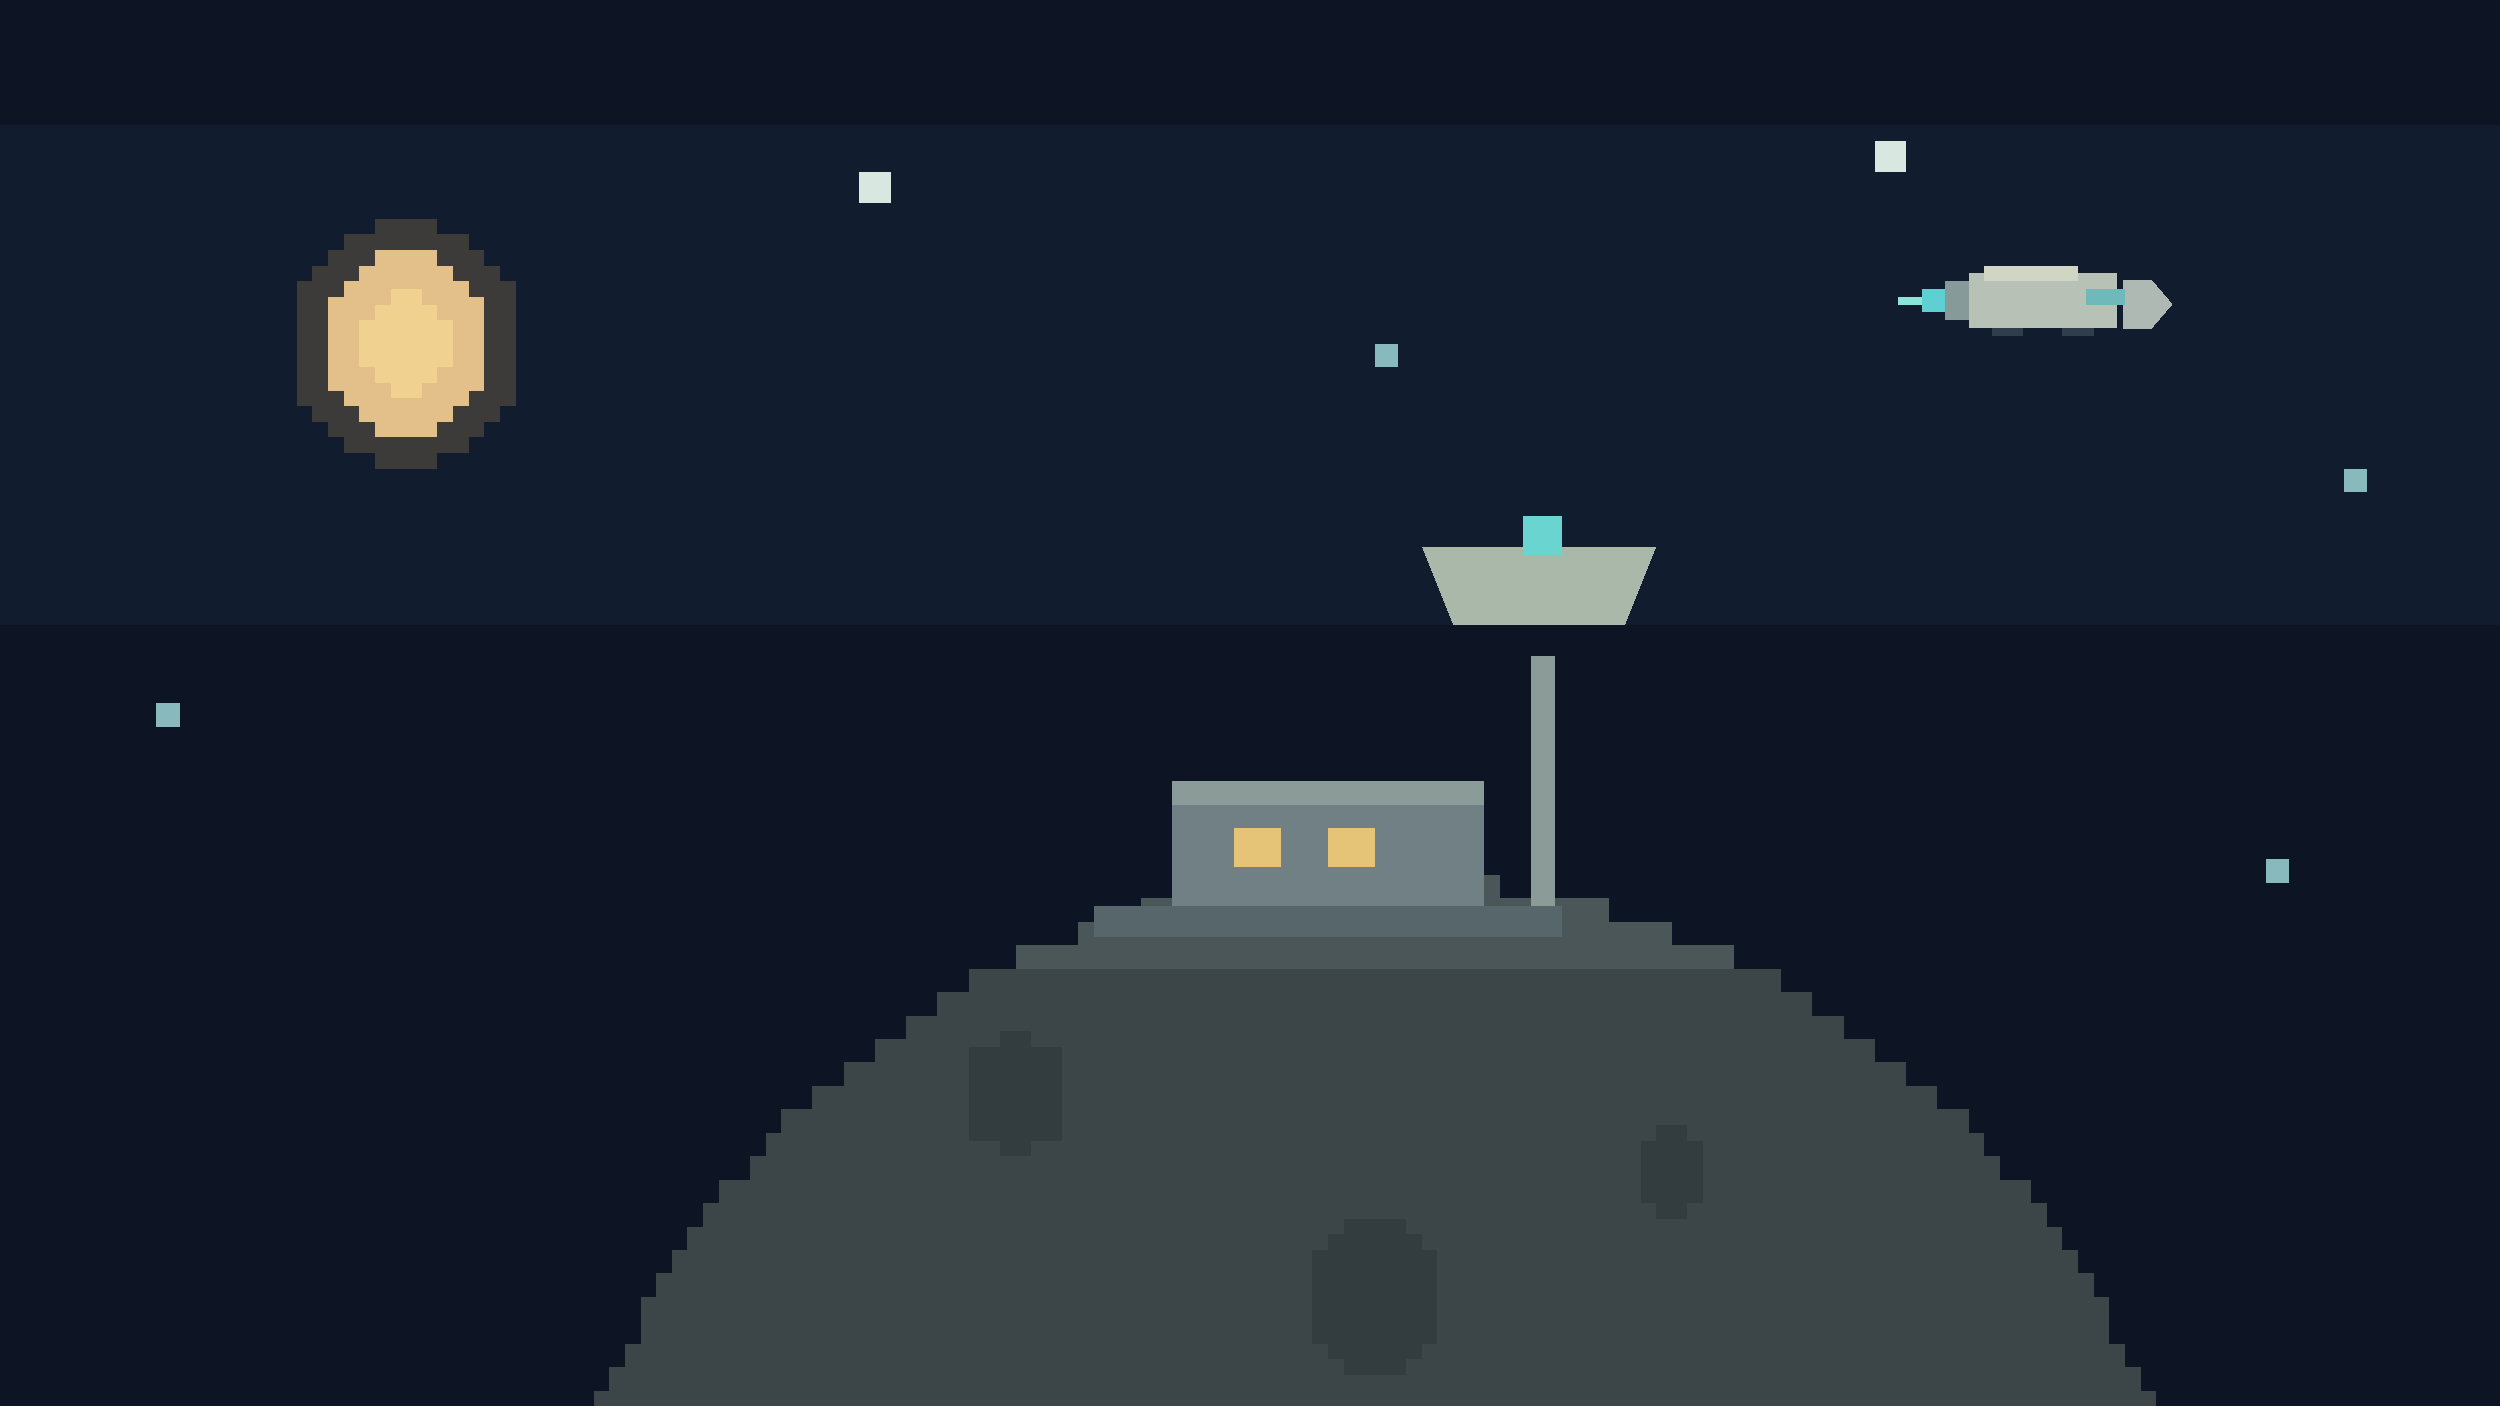
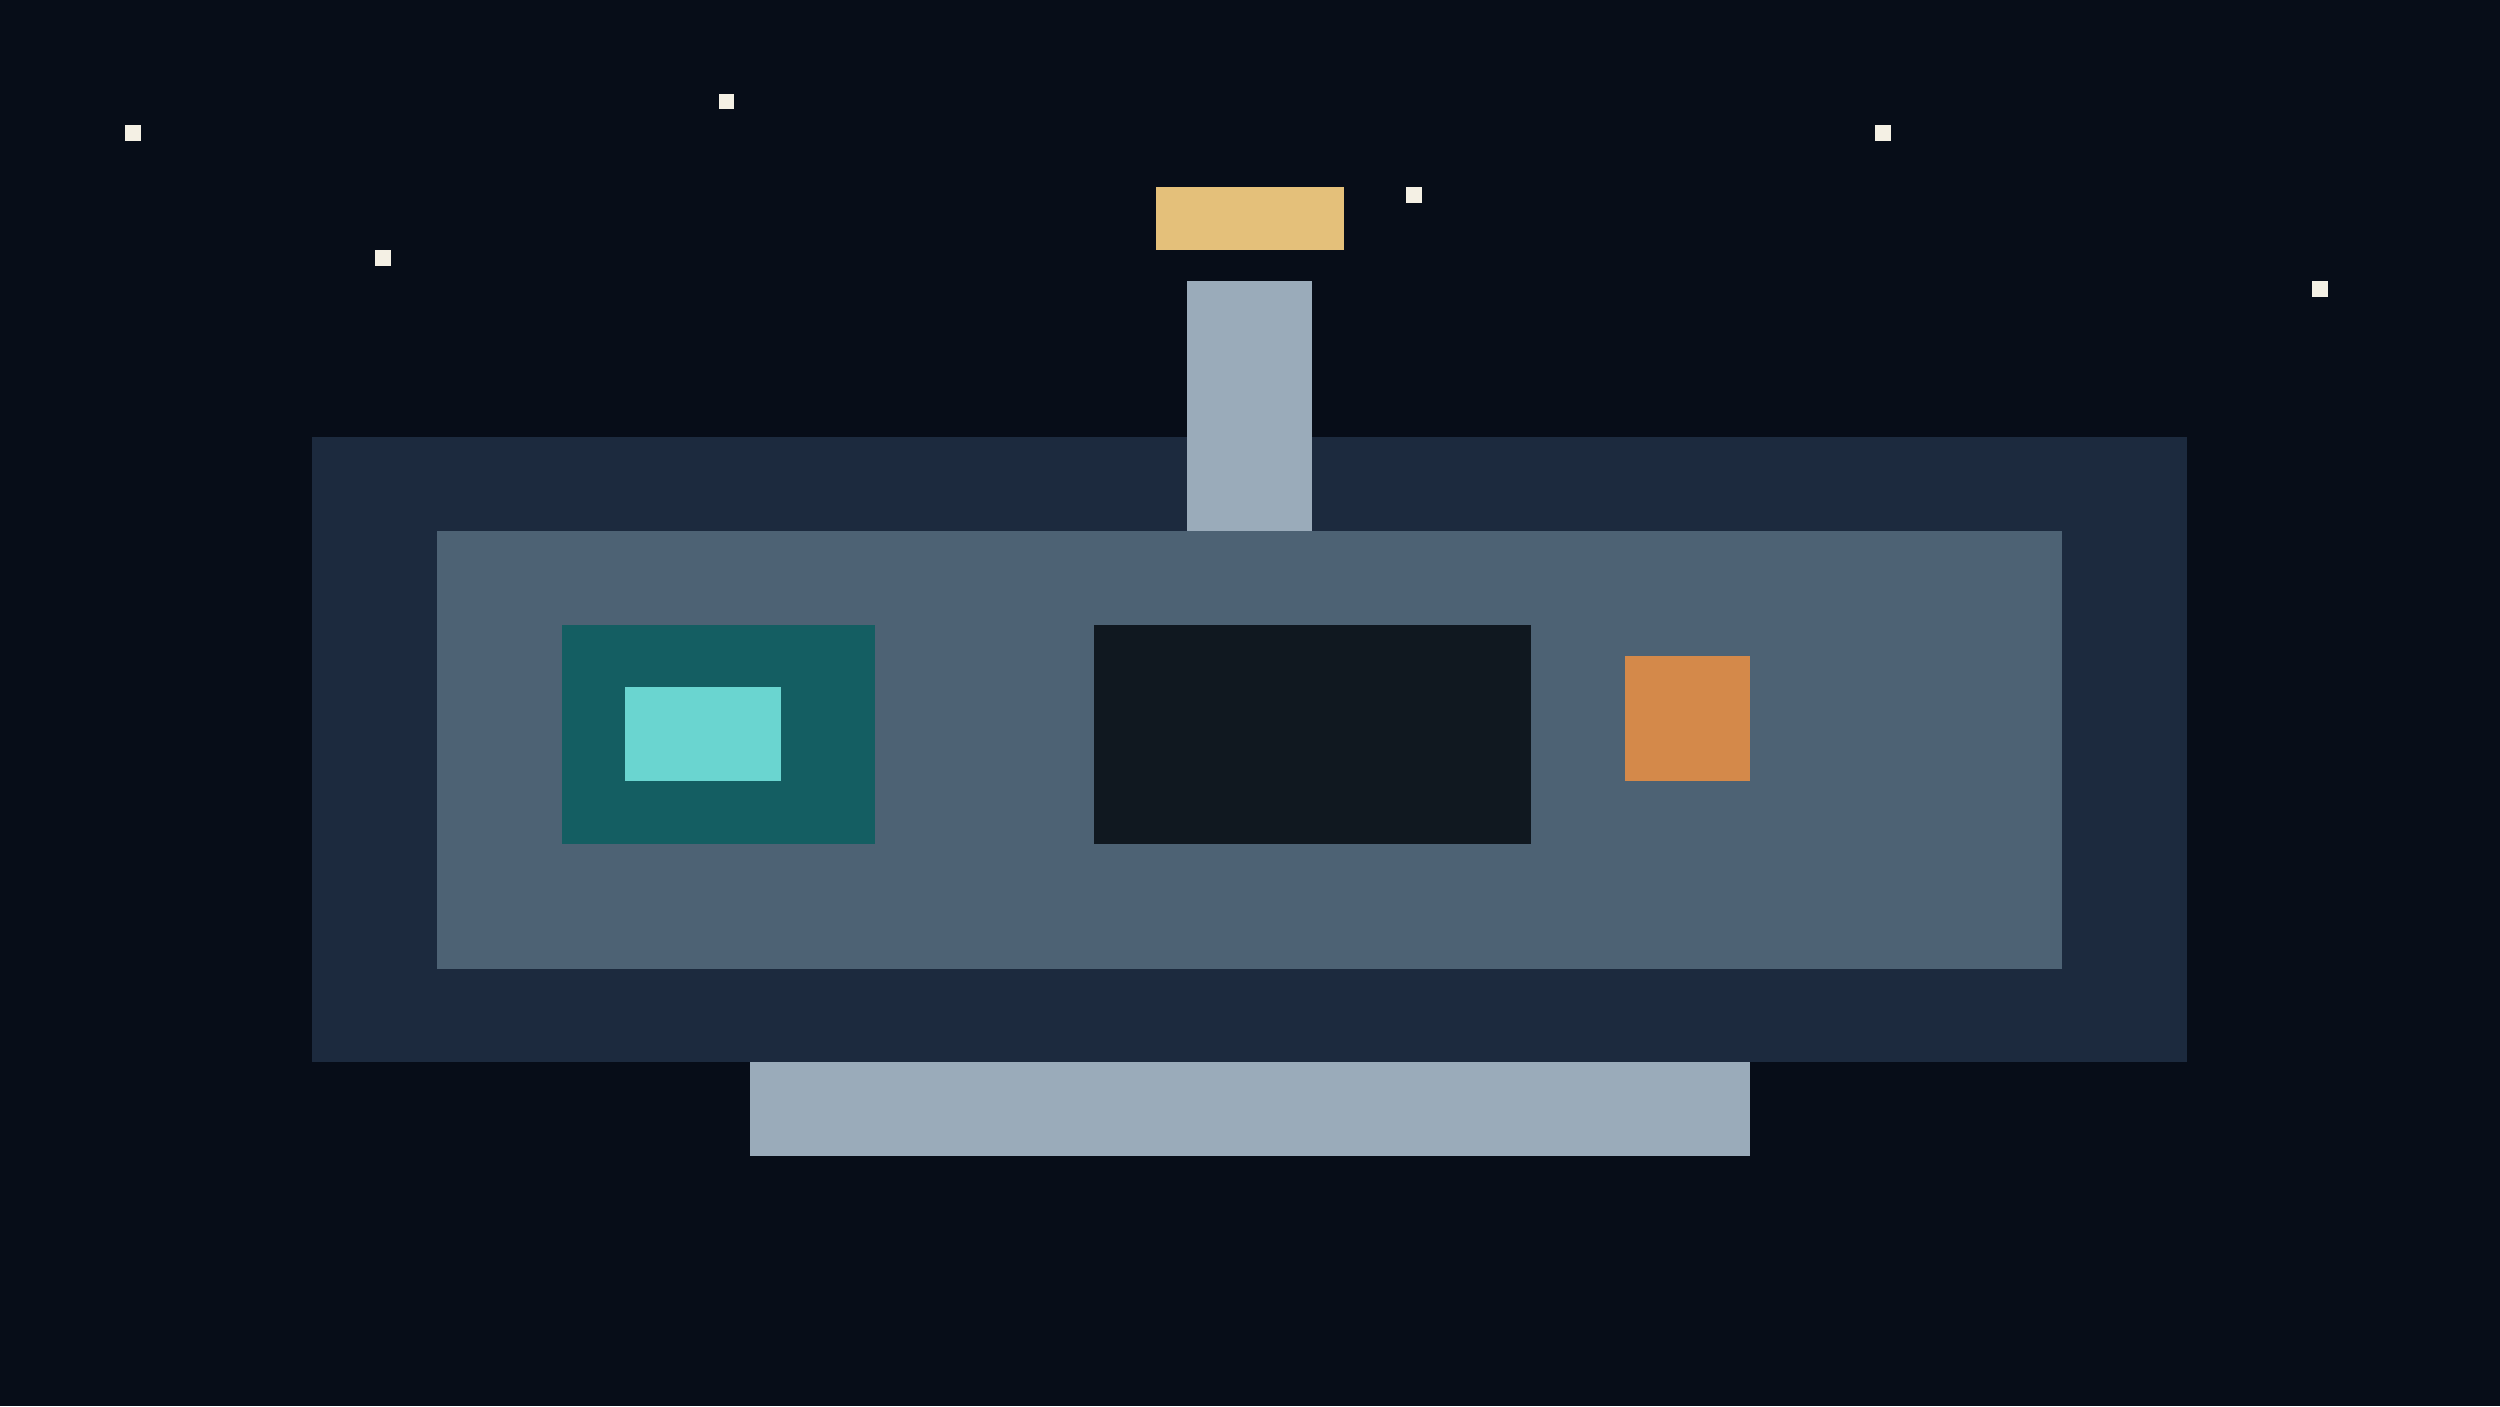
- <svg xmlns="http://www.w3.org/2000/svg" width="320" height="180" viewBox="0 0 320 180" shape-rendering="crispEdges">
-   <rect x="0" y="0" width="320" height="180" fill="#0d1524" />
-   <rect x="0" y="16" width="320" height="64" fill="#111c2e" />
-   <rect x="110" y="22" width="4" height="4" fill="#d8e8e0" />
-   <rect x="176" y="44" width="3" height="3" fill="#87b9bd" />
-   <rect x="240" y="18" width="4" height="4" fill="#d8e8e0" />
-   <rect x="300" y="60" width="3" height="3" fill="#87b9bd" />
-   <rect x="20" y="90" width="3" height="3" fill="#87b9bd" />
-   <rect x="290" y="110" width="3" height="3" fill="#87b9bd" />
-   <rect x="48" y="28" width="8" height="2" fill="#3d3a3a" />
-   <rect x="44" y="30" width="16" height="2" fill="#3d3a3a" />
-   <rect x="42" y="32" width="20" height="2" fill="#3d3a3a" />
-   <rect x="40" y="34" width="24" height="2" fill="#3d3a3a" />
-   <rect x="38" y="36" width="28" height="2" fill="#3d3a3a" />
-   <rect x="38" y="38" width="28" height="2" fill="#3d3a3a" />
-   <rect x="38" y="40" width="28" height="2" fill="#3d3a3a" />
-   <rect x="38" y="42" width="28" height="2" fill="#3d3a3a" />
-   <rect x="38" y="44" width="28" height="2" fill="#3d3a3a" />
-   <rect x="38" y="46" width="28" height="2" fill="#3d3a3a" />
-   <rect x="38" y="48" width="28" height="2" fill="#3d3a3a" />
-   <rect x="38" y="50" width="28" height="2" fill="#3d3a3a" />
-   <rect x="40" y="52" width="24" height="2" fill="#3d3a3a" />
-   <rect x="42" y="54" width="20" height="2" fill="#3d3a3a" />
-   <rect x="44" y="56" width="16" height="2" fill="#3d3a3a" />
-   <rect x="48" y="58" width="8" height="2" fill="#3d3a3a" />
-   <rect x="48" y="32" width="8" height="2" fill="#e3c08a" />
-   <rect x="46" y="34" width="12" height="2" fill="#e3c08a" />
-   <rect x="44" y="36" width="16" height="2" fill="#e3c08a" />
-   <rect x="42" y="38" width="20" height="2" fill="#e3c08a" />
-   <rect x="42" y="40" width="20" height="2" fill="#e3c08a" />
-   <rect x="42" y="42" width="20" height="2" fill="#e3c08a" />
-   <rect x="42" y="44" width="20" height="2" fill="#e3c08a" />
-   <rect x="42" y="46" width="20" height="2" fill="#e3c08a" />
-   <rect x="42" y="48" width="20" height="2" fill="#e3c08a" />
-   <rect x="44" y="50" width="16" height="2" fill="#e3c08a" />
-   <rect x="46" y="52" width="12" height="2" fill="#e3c08a" />
-   <rect x="48" y="54" width="8" height="2" fill="#e3c08a" />
-   <rect x="50" y="37" width="4" height="2" fill="#f1d190" />
-   <rect x="48" y="39" width="8" height="2" fill="#f1d190" />
-   <rect x="46" y="41" width="12" height="2" fill="#f1d190" />
-   <rect x="46" y="43" width="12" height="2" fill="#f1d190" />
-   <rect x="46" y="45" width="12" height="2" fill="#f1d190" />
-   <rect x="48" y="47" width="8" height="2" fill="#f1d190" />
-   <rect x="50" y="49" width="4" height="2" fill="#f1d190" />
-   <rect x="160" y="112" width="32" height="3" fill="#4a5658" />
-   <rect x="146" y="115" width="60" height="3" fill="#4a5658" />
-   <rect x="138" y="118" width="76" height="3" fill="#4a5658" />
-   <rect x="130" y="121" width="92" height="3" fill="#4a5658" />
-   <rect x="124" y="124" width="104" height="3" fill="#3c4648" />
-   <rect x="120" y="127" width="112" height="3" fill="#3c4648" />
-   <rect x="116" y="130" width="120" height="3" fill="#3c4648" />
-   <rect x="112" y="133" width="128" height="3" fill="#3c4648" />
-   <rect x="108" y="136" width="136" height="3" fill="#3c4648" />
-   <rect x="104" y="139" width="144" height="3" fill="#3c4648" />
-   <rect x="100" y="142" width="152" height="3" fill="#3c4648" />
-   <rect x="98" y="145" width="156" height="3" fill="#3c4648" />
-   <rect x="96" y="148" width="160" height="3" fill="#3c4648" />
-   <rect x="92" y="151" width="168" height="3" fill="#3c4648" />
-   <rect x="90" y="154" width="172" height="3" fill="#3c4648" />
-   <rect x="88" y="157" width="176" height="3" fill="#3c4648" />
-   <rect x="86" y="160" width="180" height="3" fill="#3c4648" />
-   <rect x="84" y="163" width="184" height="3" fill="#3c4648" />
-   <rect x="82" y="166" width="188" height="3" fill="#3c4648" />
-   <rect x="82" y="169" width="188" height="3" fill="#3c4648" />
-   <rect x="80" y="172" width="192" height="3" fill="#3c4648" />
-   <rect x="78" y="175" width="196" height="3" fill="#3c4648" />
-   <rect x="76" y="178" width="200" height="2" fill="#3c4648" />
-   <rect x="128" y="132" width="4" height="2" fill="#333c3e" />
-   <rect x="124" y="134" width="12" height="2" fill="#333c3e" />
-   <rect x="124" y="136" width="12" height="2" fill="#333c3e" />
-   <rect x="124" y="138" width="12" height="2" fill="#333c3e" />
-   <rect x="124" y="140" width="12" height="2" fill="#333c3e" />
-   <rect x="124" y="142" width="12" height="2" fill="#333c3e" />
-   <rect x="124" y="144" width="12" height="2" fill="#333c3e" />
-   <rect x="128" y="146" width="4" height="2" fill="#333c3e" />
-   <rect x="212" y="144" width="4" height="2" fill="#333c3e" />
-   <rect x="210" y="146" width="8" height="2" fill="#333c3e" />
-   <rect x="210" y="148" width="8" height="2" fill="#333c3e" />
-   <rect x="210" y="150" width="8" height="2" fill="#333c3e" />
-   <rect x="210" y="152" width="8" height="2" fill="#333c3e" />
-   <rect x="212" y="154" width="4" height="2" fill="#333c3e" />
-   <rect x="172" y="156" width="8" height="2" fill="#333c3e" />
-   <rect x="170" y="158" width="12" height="2" fill="#333c3e" />
-   <rect x="168" y="160" width="16" height="2" fill="#333c3e" />
-   <rect x="168" y="162" width="16" height="2" fill="#333c3e" />
-   <rect x="168" y="164" width="16" height="2" fill="#333c3e" />
-   <rect x="168" y="166" width="16" height="2" fill="#333c3e" />
-   <rect x="168" y="168" width="16" height="2" fill="#333c3e" />
-   <rect x="168" y="170" width="16" height="2" fill="#333c3e" />
-   <rect x="170" y="172" width="12" height="2" fill="#333c3e" />
-   <rect x="172" y="174" width="8" height="2" fill="#333c3e" />
-   <rect x="150" y="100" width="40" height="18" fill="#708084" />
-   <rect x="150" y="100" width="40" height="3" fill="#8b9b97" />
-   <rect x="158" y="106" width="6" height="5" fill="#e5c477" />
-   <rect x="170" y="106" width="6" height="5" fill="#e5c477" />
-   <rect x="196" y="84" width="3" height="34" fill="#8b9b97" />
-   <path d="M182 70h30l-4 10h-22z" fill="#aab8aa" />
-   <rect x="195" y="66" width="5" height="5" fill="#6ad5d0" />
-   <rect x="140" y="116" width="60" height="4" fill="#56666a" />
-   <rect x="252" y="35" width="19" height="7" fill="#b7c1b6" />
-   <rect x="254" y="34" width="12" height="2" fill="#d1d5c3" />
-   <path d="M271.8 35.8h3.6l2.7 3.15l-2.7 3.15h-3.6z" fill="#aeb9b4" />
-   <rect x="267" y="37" width="5" height="2" fill="#70b9ba" />
-   <rect x="249" y="36" width="3" height="5" fill="#879a9a" />
-   <rect x="255" y="42" width="4" height="1" fill="#303d4b" />
-   <rect x="264" y="42" width="4" height="1" fill="#303d4b" />
-   <rect x="246" y="37" width="3" height="3" fill="#5fd0d1" />
-   <rect x="243" y="38" width="3" height="1" fill="#8de4d9" />
+ <svg xmlns="http://www.w3.org/2000/svg" width="160" height="90" viewBox="0 0 160 90" shape-rendering="crispEdges">
+   <rect x="0" y="0" width="160" height="90" fill="#070d18" />
+   <rect x="8" y="8" width="1" height="1" fill="#f4f0e4">
+     <animate attributeName="opacity" values="1;0.2;1" dur="1.4s" repeatCount="indefinite" />
+   </rect>
+   <rect x="24" y="16" width="1" height="1" fill="#f4f0e4">
+     <animate attributeName="opacity" values="1;0.2;1" dur="1.8s" repeatCount="indefinite" />
+   </rect>
+   <rect x="46" y="6" width="1" height="1" fill="#f4f0e4">
+     <animate attributeName="opacity" values="1;0.2;1" dur="2.2s" repeatCount="indefinite" />
+   </rect>
+   <rect x="90" y="12" width="1" height="1" fill="#f4f0e4">
+     <animate attributeName="opacity" values="1;0.2;1" dur="1.4s" repeatCount="indefinite" />
+   </rect>
+   <rect x="120" y="8" width="1" height="1" fill="#f4f0e4">
+     <animate attributeName="opacity" values="1;0.2;1" dur="1.8s" repeatCount="indefinite" />
+   </rect>
+   <rect x="148" y="18" width="1" height="1" fill="#f4f0e4">
+     <animate attributeName="opacity" values="1;0.2;1" dur="2.2s" repeatCount="indefinite" />
+   </rect>
+   <rect x="20" y="28" width="120" height="40" fill="#1c2a3e" />
+   <rect x="28" y="34" width="104" height="28" fill="#4d6274" />
+   <rect x="36" y="40" width="20" height="14" fill="#145e62" />
+   <rect x="40" y="44" width="10" height="6" fill="#6ad5d0">
+     <animate attributeName="opacity" values="1;0.15;1" dur="1.5s" repeatCount="indefinite" />
+   </rect>
+   <rect x="70" y="40" width="28" height="14" fill="#101820" />
+   <rect x="104" y="42" width="8" height="8" fill="#d4894a">
+     <animate attributeName="opacity" values="1;0.15;1" dur="2s" repeatCount="indefinite" />
+   </rect>
+   <rect x="48" y="68" width="64" height="6" fill="#9aabba" />
+   <rect x="76" y="18" width="8" height="16" fill="#9aabba" />
+   <rect x="74" y="12" width="12" height="4" fill="#e4c07a">
+     <animate attributeName="opacity" values="1;0.15;1" dur="1.8s" repeatCount="indefinite" />
+   </rect>
</svg>
